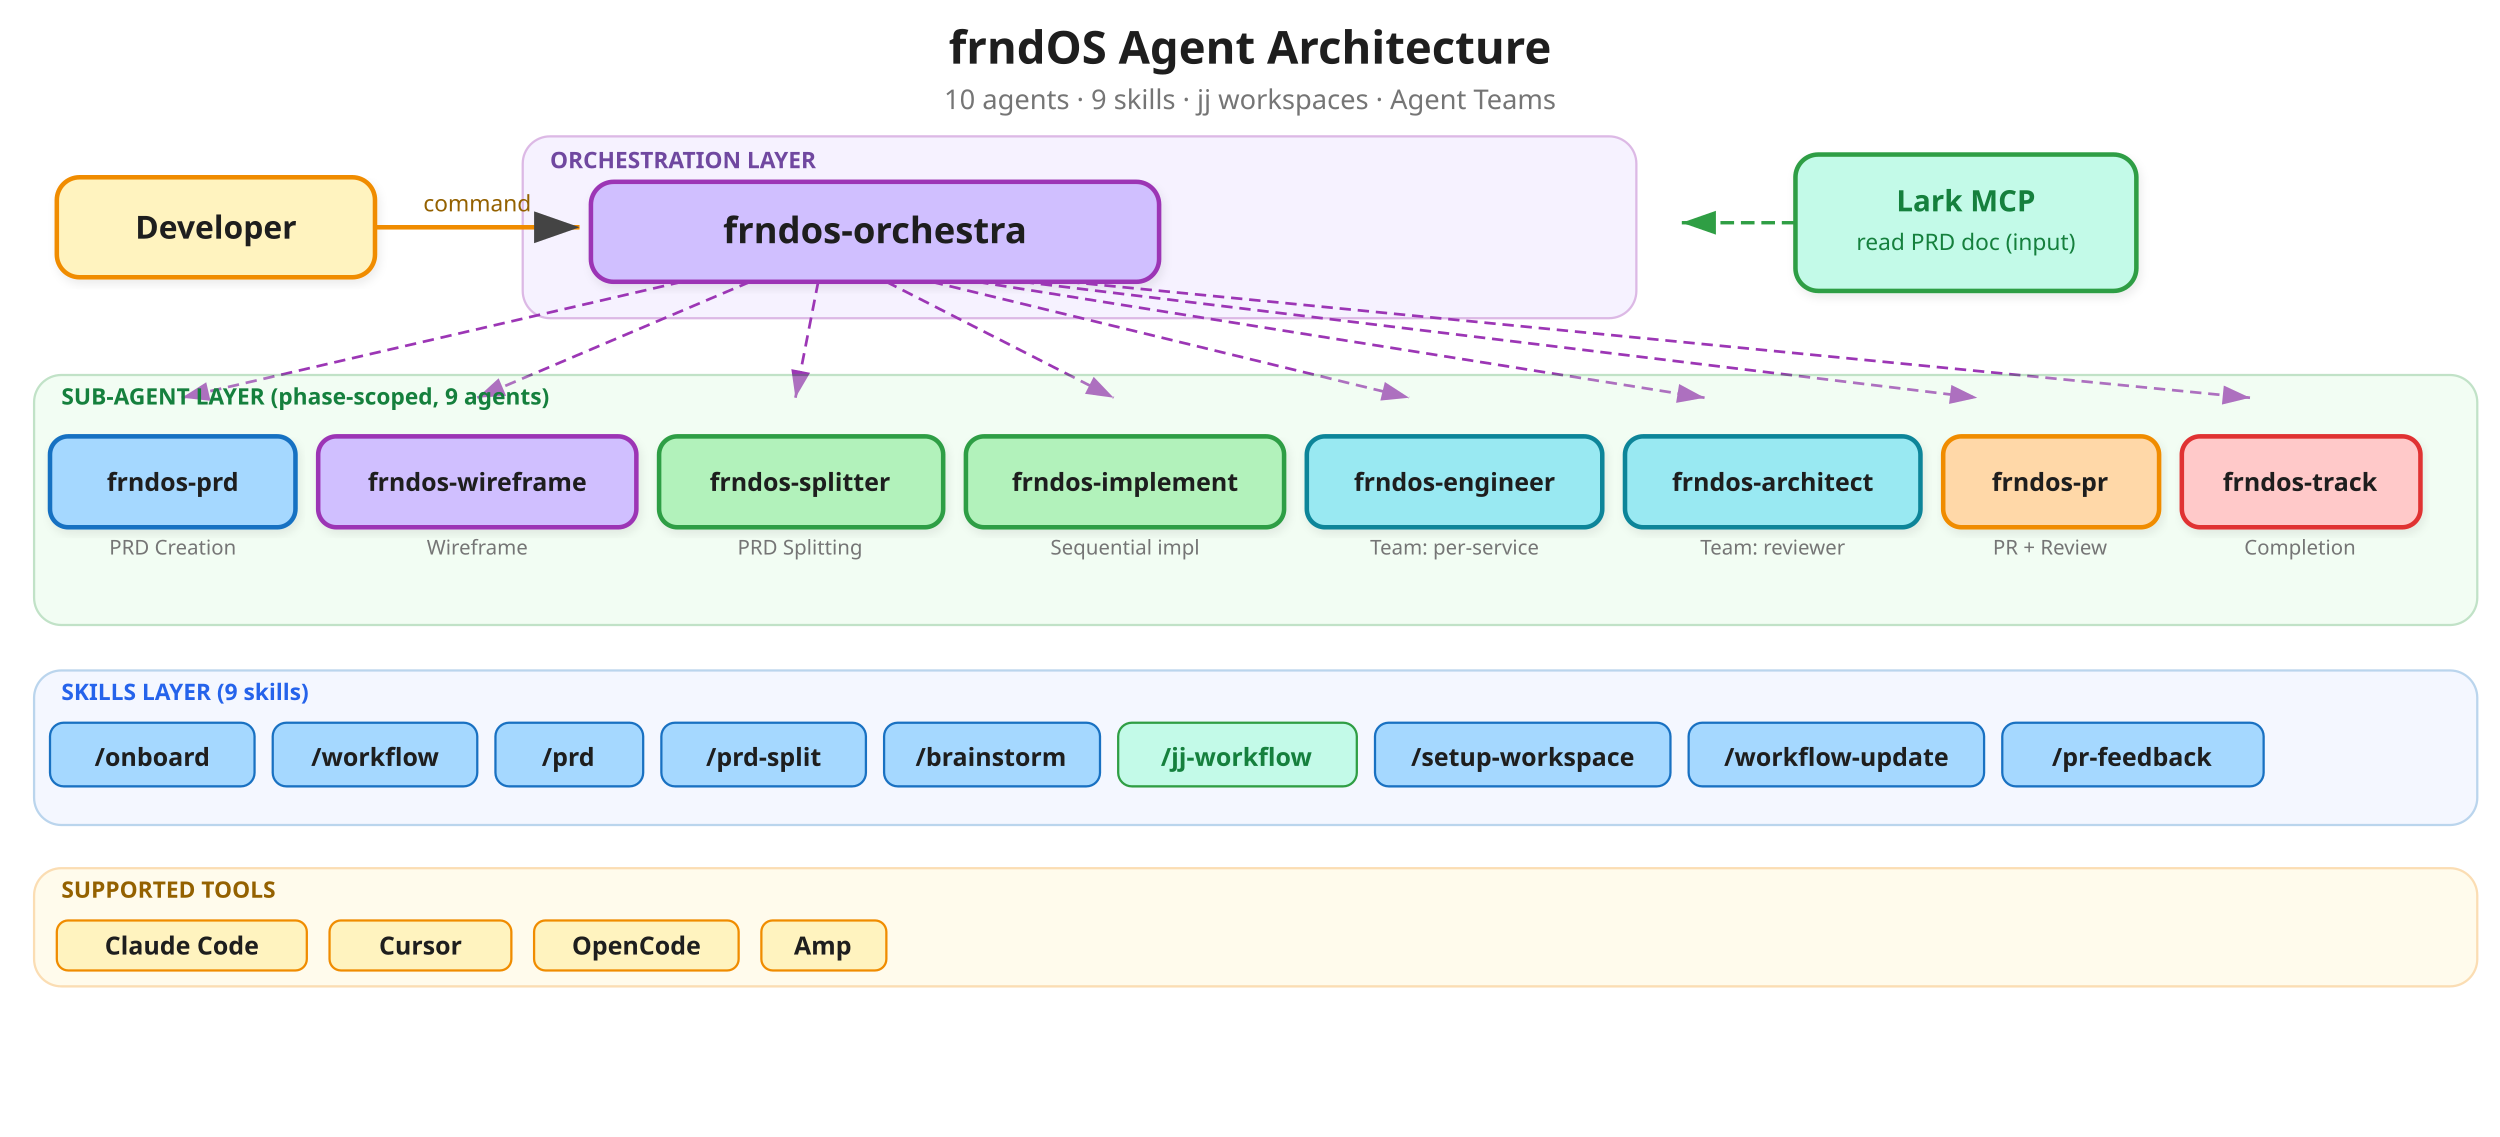
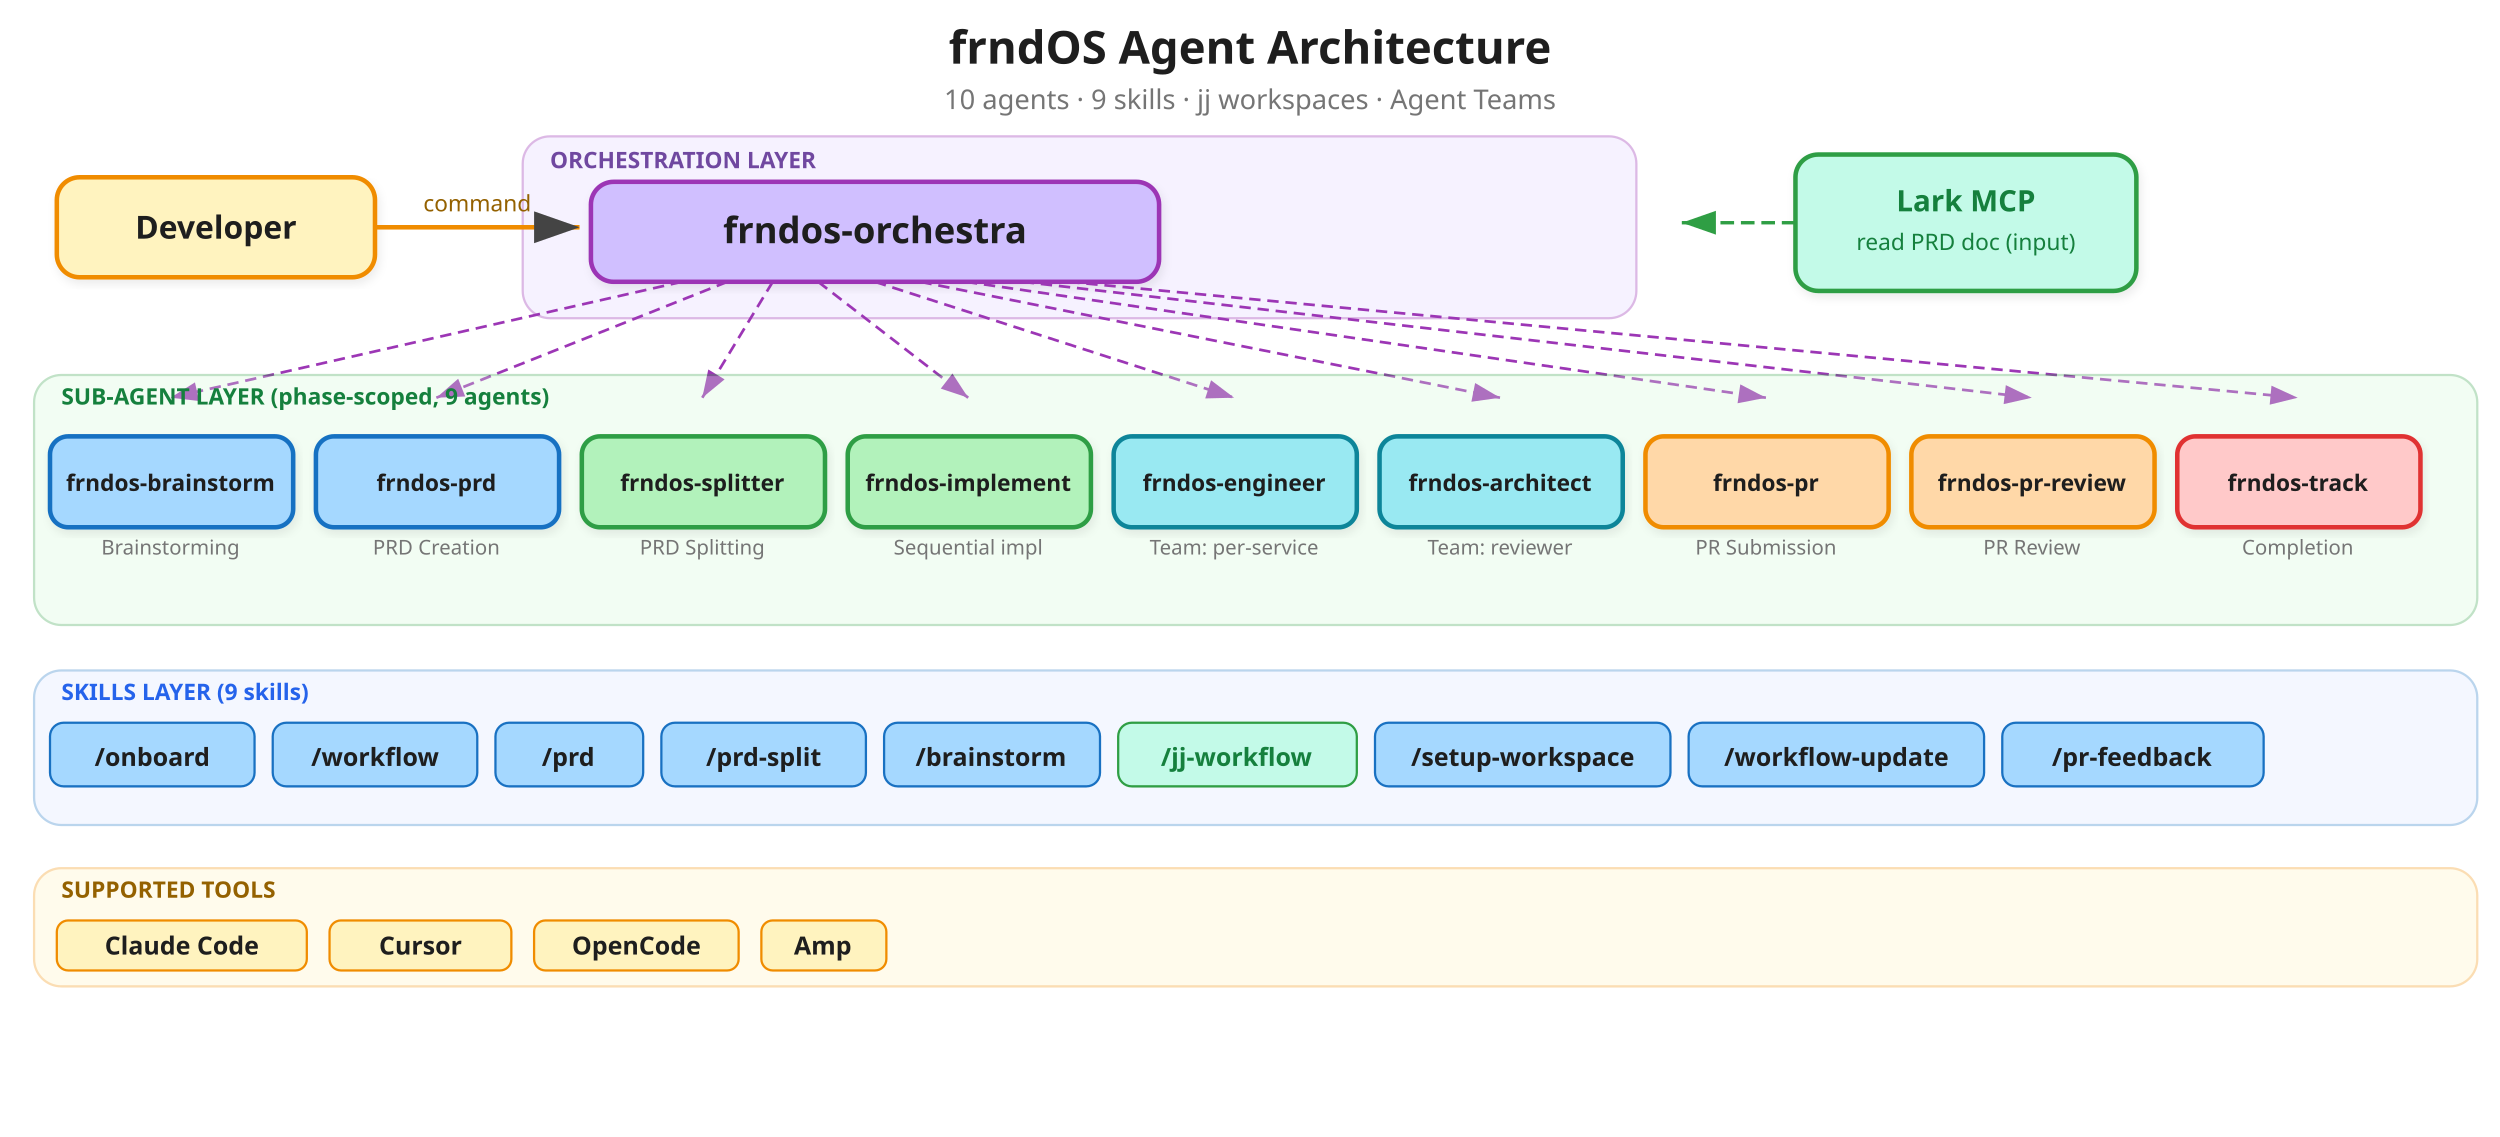
<svg xmlns="http://www.w3.org/2000/svg" viewBox="0 0 1100 500" font-family="'Segoe UI', system-ui, -apple-system, sans-serif">
  <defs>
    <marker id="arrow" viewBox="0 0 10 7" refX="10" refY="3.5" markerWidth="10" markerHeight="7" orient="auto-start-reverse">
      <path d="M 0 0 L 10 3.5 L 0 7 z" fill="#444" />
    </marker>
    <marker id="arrow-purple" viewBox="0 0 10 7" refX="10" refY="3.5" markerWidth="10" markerHeight="7" orient="auto-start-reverse">
      <path d="M 0 0 L 10 3.5 L 0 7 z" fill="#9c36b5" />
    </marker>
    <marker id="arrow-green" viewBox="0 0 10 7" refX="10" refY="3.5" markerWidth="10" markerHeight="7" orient="auto-start-reverse">
      <path d="M 0 0 L 10 3.5 L 0 7 z" fill="#2f9e44" />
    </marker>
    <filter id="shadow" x="-4%" y="-4%" width="108%" height="116%">
      <feDropShadow dx="1" dy="2" stdDeviation="2" flood-opacity="0.08" />
    </filter>
  </defs>
  <text x="550" y="28" text-anchor="middle" font-size="20" font-weight="700" fill="#1e1e1e">frndOS Agent Architecture</text>
  <text x="550" y="48" text-anchor="middle" font-size="12" fill="#757575">10 agents · 9 skills · jj workspaces · Agent Teams</text>
  <rect x="230" y="60" width="490" height="80" rx="12" fill="#e5dbff" stroke="#9c36b5" stroke-width="1" opacity="0.35" />
  <text x="242" y="74" font-size="10" fill="#7048a0" font-weight="600">ORCHESTRATION LAYER</text>
  <rect x="25" y="78" width="140" height="44" rx="10" fill="#fff3bf" stroke="#f08c00" stroke-width="2" filter="url(#shadow)" />
  <text x="95" y="105" text-anchor="middle" font-size="14" font-weight="600" fill="#1e1e1e">Developer</text>
  <line x1="165" y1="100" x2="255" y2="100" stroke="#f08c00" stroke-width="2" marker-end="url(#arrow)" />
  <text x="210" y="93" text-anchor="middle" font-size="10" fill="#946100">command</text>
  <rect x="260" y="80" width="250" height="44" rx="10" fill="#d0bfff" stroke="#9c36b5" stroke-width="2" filter="url(#shadow)" />
  <text x="385" y="107" text-anchor="middle" font-size="16" font-weight="700" fill="#1e1e1e">frndos-orchestra</text>
  <rect x="790" y="68" width="150" height="60" rx="10" fill="#c3fae8" stroke="#2f9e44" stroke-width="2" filter="url(#shadow)" />
  <text x="865" y="93" text-anchor="middle" font-size="13" font-weight="600" fill="#15803d">Lark MCP</text>
  <text x="865" y="110" text-anchor="middle" font-size="10" fill="#15803d">read PRD doc (input)</text>
  <line x1="790" y1="98" x2="740" y2="98" stroke="#2f9e44" stroke-width="1.5" stroke-dasharray="6 3" marker-end="url(#arrow-green)" />
-   <line x1="300" y1="124" x2="80" y2="175" stroke="#9c36b5" stroke-width="1.2" stroke-dasharray="5 3" marker-end="url(#arrow-purple)" />
-   <line x1="330" y1="124" x2="210" y2="175" stroke="#9c36b5" stroke-width="1.2" stroke-dasharray="5 3" marker-end="url(#arrow-purple)" />
-   <line x1="360" y1="124" x2="350" y2="175" stroke="#9c36b5" stroke-width="1.2" stroke-dasharray="5 3" marker-end="url(#arrow-purple)" />
-   <line x1="390" y1="124" x2="490" y2="175" stroke="#9c36b5" stroke-width="1.2" stroke-dasharray="5 3" marker-end="url(#arrow-purple)" />
-   <line x1="410" y1="124" x2="620" y2="175" stroke="#9c36b5" stroke-width="1.2" stroke-dasharray="5 3" marker-end="url(#arrow-purple)" />
-   <line x1="430" y1="124" x2="750" y2="175" stroke="#9c36b5" stroke-width="1.2" stroke-dasharray="5 3" marker-end="url(#arrow-purple)" />
-   <line x1="450" y1="124" x2="870" y2="175" stroke="#9c36b5" stroke-width="1.2" stroke-dasharray="5 3" marker-end="url(#arrow-purple)" />
-   <line x1="470" y1="124" x2="990" y2="175" stroke="#9c36b5" stroke-width="1.2" stroke-dasharray="5 3" marker-end="url(#arrow-purple)" />
+   <line x1="300" y1="124" x2="75" y2="175" stroke="#9c36b5" stroke-width="1.2" stroke-dasharray="5 3" marker-end="url(#arrow-purple)" />
+   <line x1="320" y1="124" x2="192" y2="175" stroke="#9c36b5" stroke-width="1.2" stroke-dasharray="5 3" marker-end="url(#arrow-purple)" />
+   <line x1="340" y1="124" x2="309" y2="175" stroke="#9c36b5" stroke-width="1.2" stroke-dasharray="5 3" marker-end="url(#arrow-purple)" />
+   <line x1="360" y1="124" x2="426" y2="175" stroke="#9c36b5" stroke-width="1.2" stroke-dasharray="5 3" marker-end="url(#arrow-purple)" />
+   <line x1="385" y1="124" x2="543" y2="175" stroke="#9c36b5" stroke-width="1.2" stroke-dasharray="5 3" marker-end="url(#arrow-purple)" />
+   <line x1="405" y1="124" x2="660" y2="175" stroke="#9c36b5" stroke-width="1.2" stroke-dasharray="5 3" marker-end="url(#arrow-purple)" />
+   <line x1="425" y1="124" x2="777" y2="175" stroke="#9c36b5" stroke-width="1.2" stroke-dasharray="5 3" marker-end="url(#arrow-purple)" />
+   <line x1="450" y1="124" x2="894" y2="175" stroke="#9c36b5" stroke-width="1.2" stroke-dasharray="5 3" marker-end="url(#arrow-purple)" />
+   <line x1="470" y1="124" x2="1011" y2="175" stroke="#9c36b5" stroke-width="1.2" stroke-dasharray="5 3" marker-end="url(#arrow-purple)" />
  <rect x="15" y="165" width="1075" height="110" rx="12" fill="#d3f9d8" stroke="#2f9e44" stroke-width="1" opacity="0.3" />
  <text x="27" y="178" font-size="10" fill="#15803d" font-weight="600">SUB-AGENT LAYER (phase-scoped, 9 agents)</text>
-   <rect x="22" y="192" width="108" height="40" rx="8" fill="#a5d8ff" stroke="#1971c2" stroke-width="2" filter="url(#shadow)" />
-   <text x="76" y="216" text-anchor="middle" font-size="11" font-weight="600" fill="#1e1e1e">frndos-prd</text>
-   <text x="76" y="244" text-anchor="middle" font-size="9" fill="#757575">PRD Creation</text>
-   <rect x="140" y="192" width="140" height="40" rx="8" fill="#d0bfff" stroke="#9c36b5" stroke-width="2" filter="url(#shadow)" />
-   <text x="210" y="216" text-anchor="middle" font-size="11" font-weight="600" fill="#1e1e1e">frndos-wireframe</text>
-   <text x="210" y="244" text-anchor="middle" font-size="9" fill="#757575">Wireframe</text>
-   <rect x="290" y="192" width="125" height="40" rx="8" fill="#b2f2bb" stroke="#2f9e44" stroke-width="2" filter="url(#shadow)" />
-   <text x="352" y="216" text-anchor="middle" font-size="11" font-weight="600" fill="#1e1e1e">frndos-splitter</text>
-   <text x="352" y="244" text-anchor="middle" font-size="9" fill="#757575">PRD Splitting</text>
-   <rect x="425" y="192" width="140" height="40" rx="8" fill="#b2f2bb" stroke="#2f9e44" stroke-width="2" filter="url(#shadow)" />
-   <text x="495" y="216" text-anchor="middle" font-size="11" font-weight="600" fill="#1e1e1e">frndos-implement</text>
-   <text x="495" y="244" text-anchor="middle" font-size="9" fill="#757575">Sequential impl</text>
-   <rect x="575" y="192" width="130" height="40" rx="8" fill="#99e9f2" stroke="#0c8599" stroke-width="2" filter="url(#shadow)" />
-   <text x="640" y="216" text-anchor="middle" font-size="11" font-weight="600" fill="#1e1e1e">frndos-engineer</text>
-   <text x="640" y="244" text-anchor="middle" font-size="9" fill="#757575">Team: per-service</text>
-   <rect x="715" y="192" width="130" height="40" rx="8" fill="#99e9f2" stroke="#0c8599" stroke-width="2" filter="url(#shadow)" />
-   <text x="780" y="216" text-anchor="middle" font-size="11" font-weight="600" fill="#1e1e1e">frndos-architect</text>
-   <text x="780" y="244" text-anchor="middle" font-size="9" fill="#757575">Team: reviewer</text>
-   <rect x="855" y="192" width="95" height="40" rx="8" fill="#ffd8a8" stroke="#f08c00" stroke-width="2" filter="url(#shadow)" />
-   <text x="902" y="216" text-anchor="middle" font-size="11" font-weight="600" fill="#1e1e1e">frndos-pr</text>
-   <text x="902" y="244" text-anchor="middle" font-size="9" fill="#757575">PR + Review</text>
-   <rect x="960" y="192" width="105" height="40" rx="8" fill="#ffc9c9" stroke="#e03131" stroke-width="2" filter="url(#shadow)" />
-   <text x="1012" y="216" text-anchor="middle" font-size="11" font-weight="600" fill="#1e1e1e">frndos-track</text>
-   <text x="1012" y="244" text-anchor="middle" font-size="9" fill="#757575">Completion</text>
+   <rect x="22" y="192" width="107" height="40" rx="8" fill="#a5d8ff" stroke="#1971c2" stroke-width="2" filter="url(#shadow)" />
+   <text x="75" y="216" text-anchor="middle" font-size="10" font-weight="600" fill="#1e1e1e">frndos-brainstorm</text>
+   <text x="75" y="244" text-anchor="middle" font-size="9" fill="#757575">Brainstorming</text>
+   <rect x="139" y="192" width="107" height="40" rx="8" fill="#a5d8ff" stroke="#1971c2" stroke-width="2" filter="url(#shadow)" />
+   <text x="192" y="216" text-anchor="middle" font-size="10" font-weight="600" fill="#1e1e1e">frndos-prd</text>
+   <text x="192" y="244" text-anchor="middle" font-size="9" fill="#757575">PRD Creation</text>
+   <rect x="256" y="192" width="107" height="40" rx="8" fill="#b2f2bb" stroke="#2f9e44" stroke-width="2" filter="url(#shadow)" />
+   <text x="309" y="216" text-anchor="middle" font-size="10" font-weight="600" fill="#1e1e1e">frndos-splitter</text>
+   <text x="309" y="244" text-anchor="middle" font-size="9" fill="#757575">PRD Splitting</text>
+   <rect x="373" y="192" width="107" height="40" rx="8" fill="#b2f2bb" stroke="#2f9e44" stroke-width="2" filter="url(#shadow)" />
+   <text x="426" y="216" text-anchor="middle" font-size="10" font-weight="600" fill="#1e1e1e">frndos-implement</text>
+   <text x="426" y="244" text-anchor="middle" font-size="9" fill="#757575">Sequential impl</text>
+   <rect x="490" y="192" width="107" height="40" rx="8" fill="#99e9f2" stroke="#0c8599" stroke-width="2" filter="url(#shadow)" />
+   <text x="543" y="216" text-anchor="middle" font-size="10" font-weight="600" fill="#1e1e1e">frndos-engineer</text>
+   <text x="543" y="244" text-anchor="middle" font-size="9" fill="#757575">Team: per-service</text>
+   <rect x="607" y="192" width="107" height="40" rx="8" fill="#99e9f2" stroke="#0c8599" stroke-width="2" filter="url(#shadow)" />
+   <text x="660" y="216" text-anchor="middle" font-size="10" font-weight="600" fill="#1e1e1e">frndos-architect</text>
+   <text x="660" y="244" text-anchor="middle" font-size="9" fill="#757575">Team: reviewer</text>
+   <rect x="724" y="192" width="107" height="40" rx="8" fill="#ffd8a8" stroke="#f08c00" stroke-width="2" filter="url(#shadow)" />
+   <text x="777" y="216" text-anchor="middle" font-size="10" font-weight="600" fill="#1e1e1e">frndos-pr</text>
+   <text x="777" y="244" text-anchor="middle" font-size="9" fill="#757575">PR Submission</text>
+   <rect x="841" y="192" width="107" height="40" rx="8" fill="#ffd8a8" stroke="#f08c00" stroke-width="2" filter="url(#shadow)" />
+   <text x="894" y="216" text-anchor="middle" font-size="10" font-weight="600" fill="#1e1e1e">frndos-pr-review</text>
+   <text x="894" y="244" text-anchor="middle" font-size="9" fill="#757575">PR Review</text>
+   <rect x="958" y="192" width="107" height="40" rx="8" fill="#ffc9c9" stroke="#e03131" stroke-width="2" filter="url(#shadow)" />
+   <text x="1011" y="216" text-anchor="middle" font-size="10" font-weight="600" fill="#1e1e1e">frndos-track</text>
+   <text x="1011" y="244" text-anchor="middle" font-size="9" fill="#757575">Completion</text>
  <rect x="15" y="295" width="1075" height="68" rx="12" fill="#dbe4ff" stroke="#1971c2" stroke-width="1" opacity="0.3" />
  <text x="27" y="308" font-size="10" fill="#2563eb" font-weight="600">SKILLS LAYER (9 skills)</text>
  <rect x="22" y="318" width="90" height="28" rx="6" fill="#a5d8ff" stroke="#1971c2" stroke-width="1" />
  <text x="67" y="337" text-anchor="middle" font-size="11" font-weight="600" fill="#1e1e1e">/onboard</text>
  <rect x="120" y="318" width="90" height="28" rx="6" fill="#a5d8ff" stroke="#1971c2" stroke-width="1" />
  <text x="165" y="337" text-anchor="middle" font-size="11" font-weight="600" fill="#1e1e1e">/workflow</text>
  <rect x="218" y="318" width="65" height="28" rx="6" fill="#a5d8ff" stroke="#1971c2" stroke-width="1" />
  <text x="250" y="337" text-anchor="middle" font-size="11" font-weight="600" fill="#1e1e1e">/prd</text>
  <rect x="291" y="318" width="90" height="28" rx="6" fill="#a5d8ff" stroke="#1971c2" stroke-width="1" />
  <text x="336" y="337" text-anchor="middle" font-size="11" font-weight="600" fill="#1e1e1e">/prd-split</text>
  <rect x="389" y="318" width="95" height="28" rx="6" fill="#a5d8ff" stroke="#1971c2" stroke-width="1" />
  <text x="436" y="337" text-anchor="middle" font-size="11" font-weight="600" fill="#1e1e1e">/brainstorm</text>
  <rect x="492" y="318" width="105" height="28" rx="6" fill="#c3fae8" stroke="#2f9e44" stroke-width="1" />
  <text x="544" y="337" text-anchor="middle" font-size="11" font-weight="600" fill="#15803d">/jj-workflow</text>
  <rect x="605" y="318" width="130" height="28" rx="6" fill="#a5d8ff" stroke="#1971c2" stroke-width="1" />
  <text x="670" y="337" text-anchor="middle" font-size="11" font-weight="600" fill="#1e1e1e">/setup-workspace</text>
  <rect x="743" y="318" width="130" height="28" rx="6" fill="#a5d8ff" stroke="#1971c2" stroke-width="1" />
  <text x="808" y="337" text-anchor="middle" font-size="11" font-weight="600" fill="#1e1e1e">/workflow-update</text>
  <rect x="881" y="318" width="115" height="28" rx="6" fill="#a5d8ff" stroke="#1971c2" stroke-width="1" />
  <text x="938" y="337" text-anchor="middle" font-size="11" font-weight="600" fill="#1e1e1e">/pr-feedback</text>
  <rect x="15" y="382" width="1075" height="52" rx="12" fill="#fff3bf" stroke="#f08c00" stroke-width="1" opacity="0.3" />
  <text x="27" y="395" font-size="10" fill="#946100" font-weight="600">SUPPORTED TOOLS</text>
  <rect x="25" y="405" width="110" height="22" rx="5" fill="#fff3bf" stroke="#f08c00" stroke-width="1" />
  <text x="80" y="420" text-anchor="middle" font-size="11" font-weight="600" fill="#1e1e1e">Claude Code</text>
  <rect x="145" y="405" width="80" height="22" rx="5" fill="#fff3bf" stroke="#f08c00" stroke-width="1" />
  <text x="185" y="420" text-anchor="middle" font-size="11" font-weight="600" fill="#1e1e1e">Cursor</text>
  <rect x="235" y="405" width="90" height="22" rx="5" fill="#fff3bf" stroke="#f08c00" stroke-width="1" />
  <text x="280" y="420" text-anchor="middle" font-size="11" font-weight="600" fill="#1e1e1e">OpenCode</text>
  <rect x="335" y="405" width="55" height="22" rx="5" fill="#fff3bf" stroke="#f08c00" stroke-width="1" />
  <text x="362" y="420" text-anchor="middle" font-size="11" font-weight="600" fill="#1e1e1e">Amp</text>
</svg>
